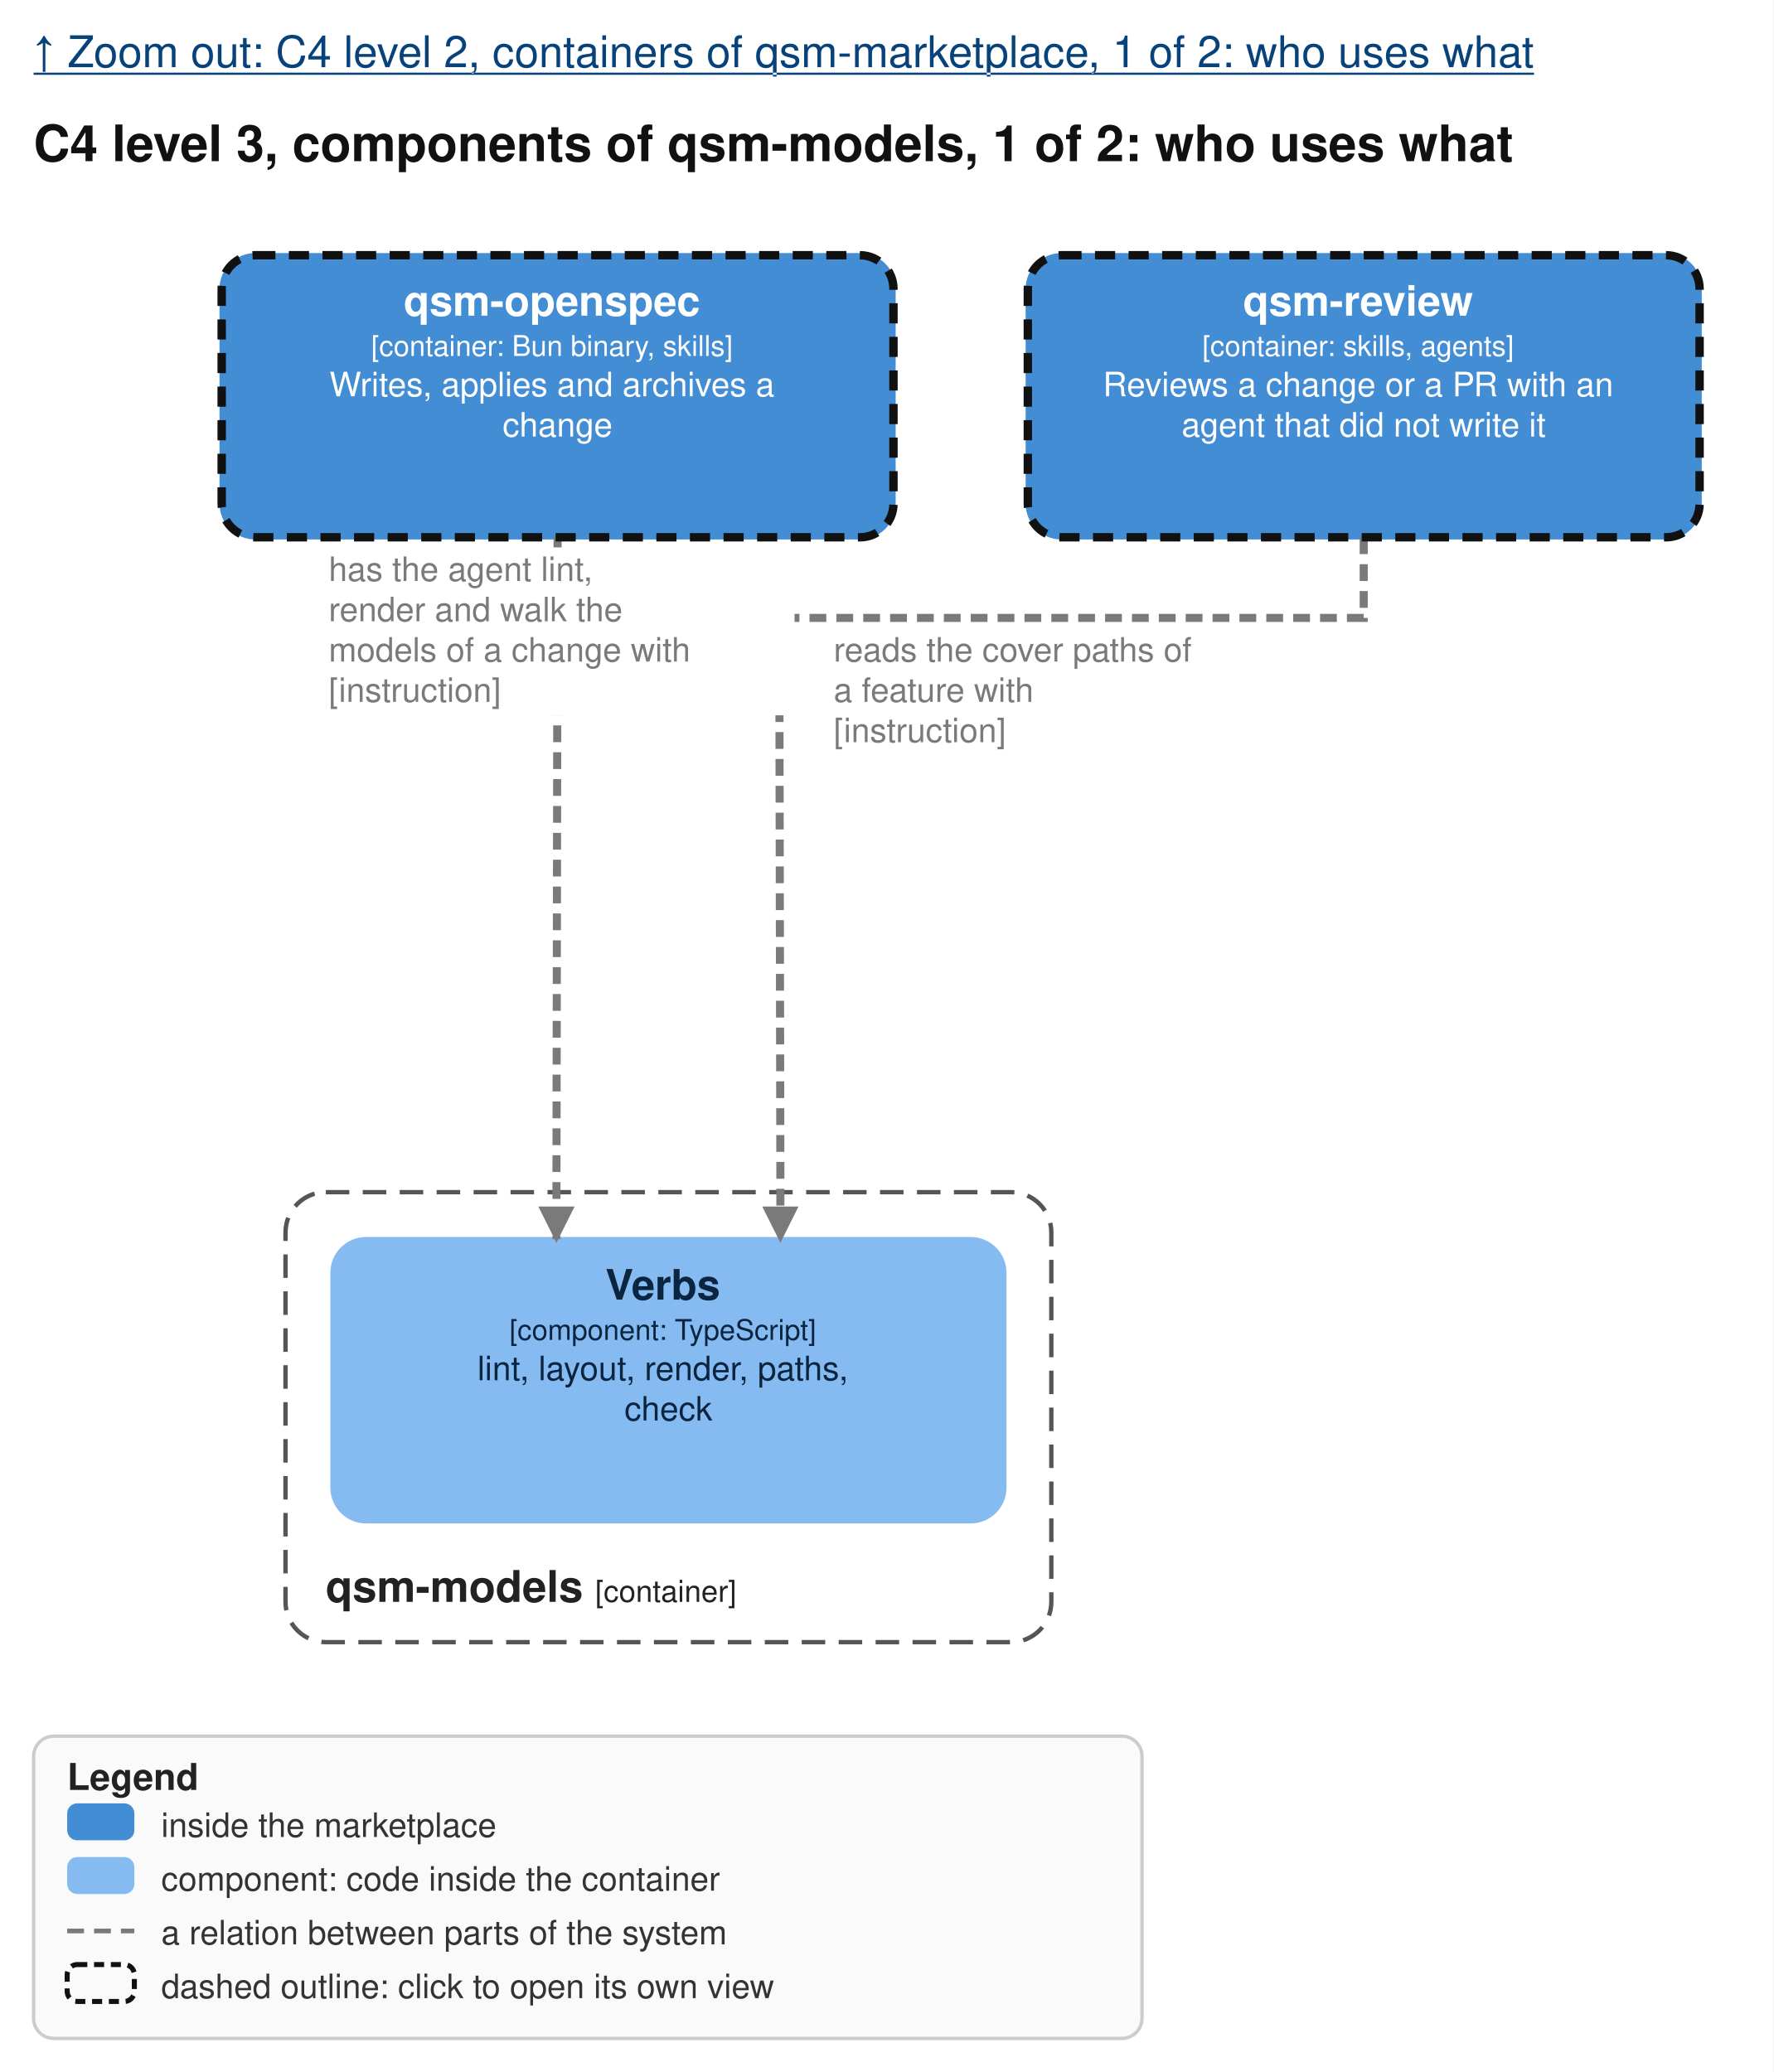
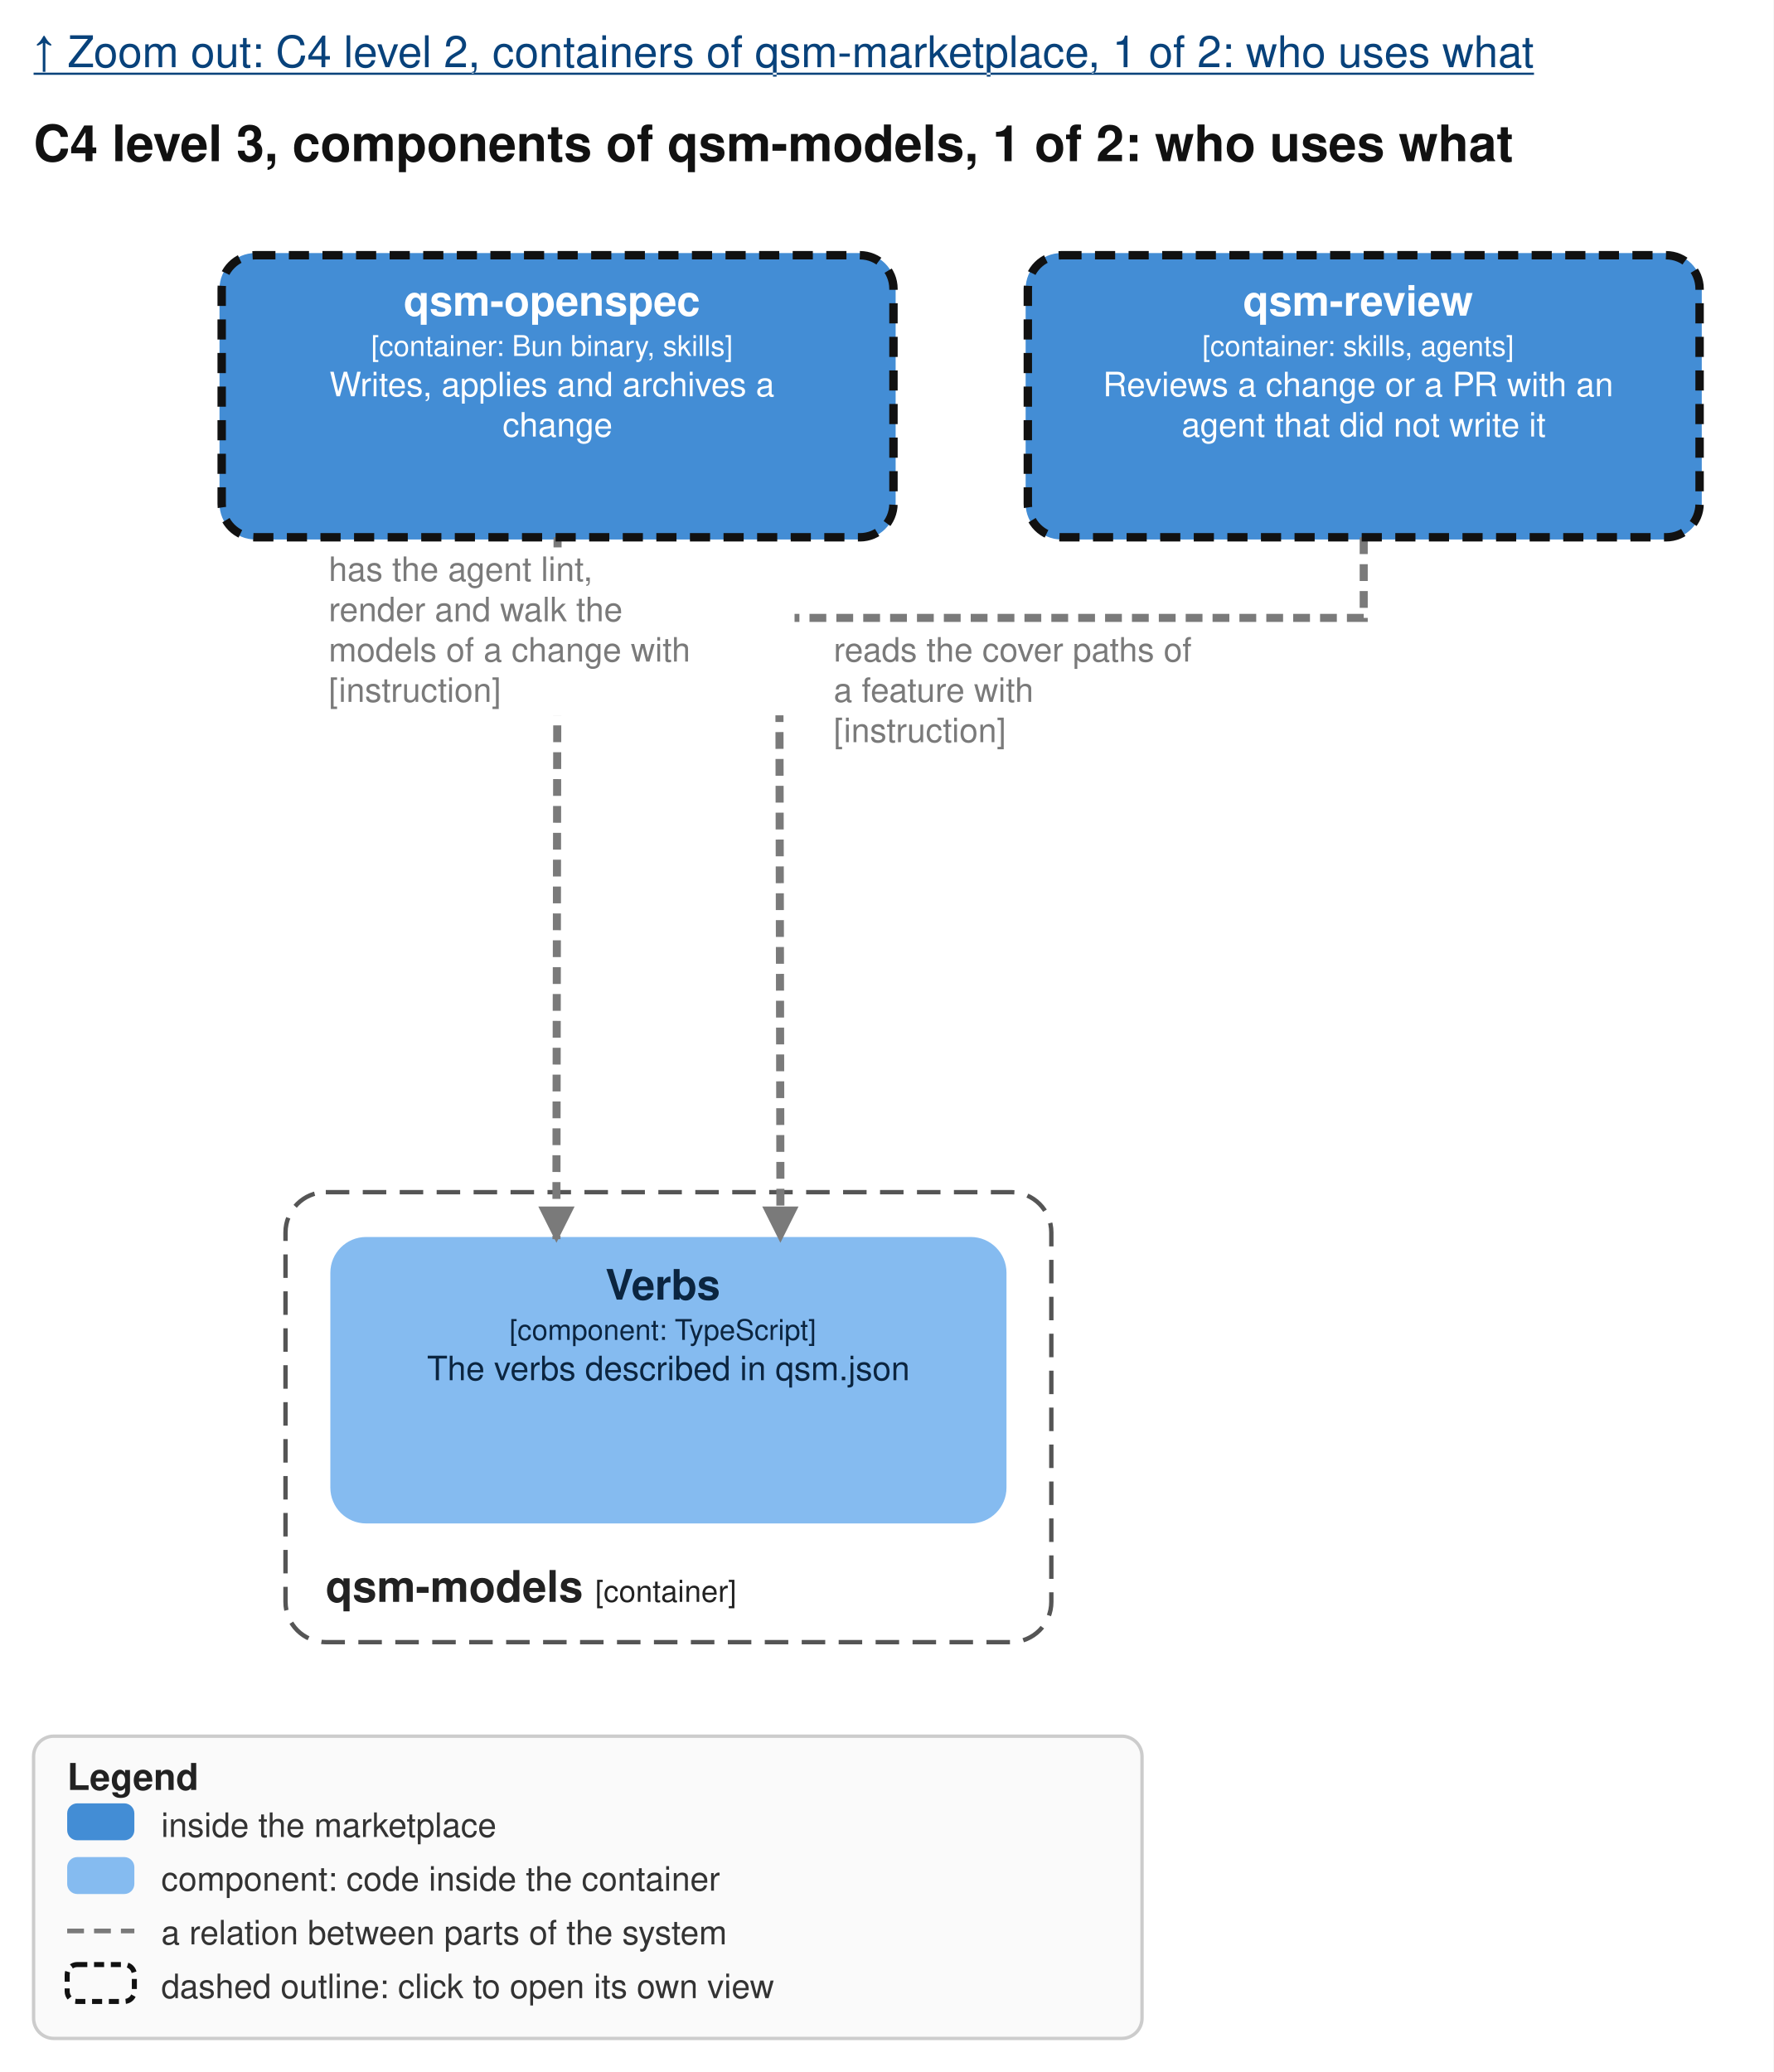
- <svg xmlns="http://www.w3.org/2000/svg" content="&lt;mxfile host=&quot;qsm-models&quot;&gt;&lt;diagram name=&quot;components-models-uses&quot; id=&quot;components-models-uses&quot;&gt;&lt;mxGraphModel grid=&quot;1&quot; gridSize=&quot;10&quot; page=&quot;0&quot;&gt;&lt;root&gt;&lt;mxCell id=&quot;0&quot;/&gt;&lt;mxCell id=&quot;1&quot; parent=&quot;0&quot;/&gt;&lt;object id=&quot;c2&quot; label=&quot;&amp;lt;b&amp;gt;%c4Name%&amp;lt;/b&amp;gt;&amp;lt;div&amp;gt;[%c4Application%]&amp;lt;/div&amp;gt;&quot; placeholders=&quot;1&quot; c4Type=&quot;ContainerScopeBoundary&quot; c4Name=&quot;qsm-models&quot; c4Application=&quot;Container&quot; c4Id=&quot;mp.models&quot;&gt;&lt;mxCell style=&quot;rounded=1;fontSize=11;whiteSpace=wrap;html=1;dashed=1;arcSize=4;fillColor=none;strokeColor=#555555;fontColor=#222222;align=left;verticalAlign=bottom;spacing=10;dashPattern=8 4;metaEdit=1;connectable=0;&quot; vertex=&quot;1&quot; parent=&quot;1&quot;&gt;&lt;mxGeometry x=&quot;75&quot; y=&quot;291&quot; width=&quot;228&quot; height=&quot;134&quot; as=&quot;geometry&quot;/&gt;&lt;/mxCell&gt;&lt;/object&gt;&lt;object id=&quot;c3&quot; label=&quot;&amp;lt;b&amp;gt;%c4Name%&amp;lt;/b&amp;gt;&amp;lt;div&amp;gt;[%c4Type%%c4TechnologySep%%c4Technology%]&amp;lt;/div&amp;gt;&amp;lt;div style=&amp;quot;font-size:11px&amp;quot;&amp;gt;%c4Description%&amp;lt;/div&amp;gt;&quot; placeholders=&quot;1&quot; c4Type=&quot;Component&quot; c4Name=&quot;Verbs&quot; c4Technology=&quot;TypeScript&quot; c4TechnologySep=&quot;: &quot; c4Description=&quot;lint, layout, render, paths, check&quot; c4Id=&quot;mp.models.cli&quot; c4Tags=&quot;&quot; c4Path=&quot;plugins/qsm-models/scripts/cli.ts&quot;&gt;&lt;mxCell style=&quot;rounded=1;whiteSpace=wrap;html=1;arcSize=10;fillColor=#85bbf0;strokeColor=#85bbf0;fontColor=#0b2540;metaEdit=1;resizable=1;&quot; vertex=&quot;1&quot; parent=&quot;1&quot;&gt;&lt;mxGeometry x=&quot;89&quot; y=&quot;305&quot; width=&quot;200&quot; height=&quot;84&quot; as=&quot;geometry&quot;/&gt;&lt;/mxCell&gt;&lt;/object&gt;&lt;object id=&quot;c4&quot; label=&quot;&amp;lt;b&amp;gt;%c4Name%&amp;lt;/b&amp;gt;&amp;lt;div&amp;gt;[%c4Type%%c4TechnologySep%%c4Technology%]&amp;lt;/div&amp;gt;&amp;lt;div style=&amp;quot;font-size:11px&amp;quot;&amp;gt;%c4Description%&amp;lt;/div&amp;gt;&quot; placeholders=&quot;1&quot; c4Type=&quot;Container&quot; c4Name=&quot;qsm-openspec&quot; c4Technology=&quot;Bun binary, skills&quot; c4TechnologySep=&quot;: &quot; c4Description=&quot;Writes, applies and archives a change&quot; c4Id=&quot;mp.spec&quot; c4Tags=&quot;&quot; c4Path=&quot;plugins/qsm-openspec&quot; c4Group=&quot;Features&quot;&gt;&lt;mxCell style=&quot;rounded=1;whiteSpace=wrap;html=1;arcSize=10;fillColor=#438dd5;strokeColor=#438dd5;fontColor=#ffffff;metaEdit=1;resizable=1;&quot; vertex=&quot;1&quot; parent=&quot;1&quot;&gt;&lt;mxGeometry x=&quot;56&quot; y=&quot;12&quot; width=&quot;200&quot; height=&quot;84&quot; as=&quot;geometry&quot;/&gt;&lt;/mxCell&gt;&lt;/object&gt;&lt;object id=&quot;c5&quot; label=&quot;&amp;lt;b&amp;gt;%c4Name%&amp;lt;/b&amp;gt;&amp;lt;div&amp;gt;[%c4Type%%c4TechnologySep%%c4Technology%]&amp;lt;/div&amp;gt;&amp;lt;div style=&amp;quot;font-size:11px&amp;quot;&amp;gt;%c4Description%&amp;lt;/div&amp;gt;&quot; placeholders=&quot;1&quot; c4Type=&quot;Container&quot; c4Name=&quot;qsm-review&quot; c4Technology=&quot;skills, agents&quot; c4TechnologySep=&quot;: &quot; c4Description=&quot;Reviews a change or a PR with an agent that did not write it&quot; c4Id=&quot;mp.review&quot; c4Tags=&quot;&quot; c4Path=&quot;plugins/qsm-review&quot; c4Group=&quot;Features&quot;&gt;&lt;mxCell style=&quot;rounded=1;whiteSpace=wrap;html=1;arcSize=10;fillColor=#438dd5;strokeColor=#438dd5;fontColor=#ffffff;metaEdit=1;resizable=1;&quot; vertex=&quot;1&quot; parent=&quot;1&quot;&gt;&lt;mxGeometry x=&quot;296&quot; y=&quot;12&quot; width=&quot;200&quot; height=&quot;84&quot; as=&quot;geometry&quot;/&gt;&lt;/mxCell&gt;&lt;/object&gt;&lt;object id=&quot;c6&quot; label=&quot;%c4Description%&quot; placeholders=&quot;1&quot; c4Type=&quot;Relationship&quot; c4Description=&quot;has the agent lint, render and walk the models of a change with [instruction]&quot;&gt;&lt;mxCell style=&quot;edgeStyle=orthogonalEdgeStyle;rounded=1;endArrow=blockThin;endFill=1;html=1;fontSize=10;strokeColor=#7a7a7a;fontColor=#7a7a7a;strokeWidth=2.4;dashed=1;metaEdit=1;&quot; edge=&quot;1&quot; parent=&quot;1&quot; source=&quot;c4&quot; target=&quot;c3&quot;&gt;&lt;mxGeometry relative=&quot;1&quot; as=&quot;geometry&quot;&gt;&lt;Array as=&quot;points&quot;&gt;&lt;mxPoint x=&quot;155.667&quot; y=&quot;286&quot;/&gt;&lt;/Array&gt;&lt;/mxGeometry&gt;&lt;/mxCell&gt;&lt;/object&gt;&lt;object id=&quot;c7&quot; label=&quot;%c4Description%&quot; placeholders=&quot;1&quot; c4Type=&quot;Relationship&quot; c4Description=&quot;reads the cover paths of a feature with [instruction]&quot;&gt;&lt;mxCell style=&quot;edgeStyle=orthogonalEdgeStyle;rounded=1;endArrow=blockThin;endFill=1;html=1;fontSize=10;strokeColor=#7a7a7a;fontColor=#7a7a7a;strokeWidth=2.4;dashed=1;metaEdit=1;&quot; edge=&quot;1&quot; parent=&quot;1&quot; source=&quot;c5&quot; target=&quot;c3&quot;&gt;&lt;mxGeometry relative=&quot;1&quot; as=&quot;geometry&quot;&gt;&lt;Array as=&quot;points&quot;&gt;&lt;mxPoint x=&quot;396&quot; y=&quot;120&quot;/&gt;&lt;mxPoint x=&quot;222&quot; y=&quot;120&quot;/&gt;&lt;mxPoint x=&quot;222.333&quot; y=&quot;286&quot;/&gt;&lt;/Array&gt;&lt;/mxGeometry&gt;&lt;/mxCell&gt;&lt;/object&gt;&lt;/root&gt;&lt;/mxGraphModel&gt;&lt;/diagram&gt;&lt;/mxfile&gt;" width="528" height="617" viewBox="-10 -64 528 617" font-family="Helvetica, Arial, sans-serif">
+ <svg xmlns="http://www.w3.org/2000/svg" content="&lt;mxfile host=&quot;qsm-models&quot;&gt;&lt;diagram name=&quot;components-models-uses&quot; id=&quot;components-models-uses&quot;&gt;&lt;mxGraphModel grid=&quot;1&quot; gridSize=&quot;10&quot; page=&quot;0&quot;&gt;&lt;root&gt;&lt;mxCell id=&quot;0&quot;/&gt;&lt;mxCell id=&quot;1&quot; parent=&quot;0&quot;/&gt;&lt;object id=&quot;c2&quot; label=&quot;&amp;lt;b&amp;gt;%c4Name%&amp;lt;/b&amp;gt;&amp;lt;div&amp;gt;[%c4Application%]&amp;lt;/div&amp;gt;&quot; placeholders=&quot;1&quot; c4Type=&quot;ContainerScopeBoundary&quot; c4Name=&quot;qsm-models&quot; c4Application=&quot;Container&quot; c4Id=&quot;mp.models&quot;&gt;&lt;mxCell style=&quot;rounded=1;fontSize=11;whiteSpace=wrap;html=1;dashed=1;arcSize=4;fillColor=none;strokeColor=#555555;fontColor=#222222;align=left;verticalAlign=bottom;spacing=10;dashPattern=8 4;metaEdit=1;connectable=0;&quot; vertex=&quot;1&quot; parent=&quot;1&quot;&gt;&lt;mxGeometry x=&quot;75&quot; y=&quot;291&quot; width=&quot;228&quot; height=&quot;134&quot; as=&quot;geometry&quot;/&gt;&lt;/mxCell&gt;&lt;/object&gt;&lt;object id=&quot;c3&quot; label=&quot;&amp;lt;b&amp;gt;%c4Name%&amp;lt;/b&amp;gt;&amp;lt;div&amp;gt;[%c4Type%%c4TechnologySep%%c4Technology%]&amp;lt;/div&amp;gt;&amp;lt;div style=&amp;quot;font-size:11px&amp;quot;&amp;gt;%c4Description%&amp;lt;/div&amp;gt;&quot; placeholders=&quot;1&quot; c4Type=&quot;Component&quot; c4Name=&quot;Verbs&quot; c4Technology=&quot;TypeScript&quot; c4TechnologySep=&quot;: &quot; c4Description=&quot;The verbs described in qsm.json&quot; c4Id=&quot;mp.models.cli&quot; c4Tags=&quot;&quot; c4Path=&quot;plugins/qsm-models/scripts/cli.ts&quot;&gt;&lt;mxCell style=&quot;rounded=1;whiteSpace=wrap;html=1;arcSize=10;fillColor=#85bbf0;strokeColor=#85bbf0;fontColor=#0b2540;metaEdit=1;resizable=1;&quot; vertex=&quot;1&quot; parent=&quot;1&quot;&gt;&lt;mxGeometry x=&quot;89&quot; y=&quot;305&quot; width=&quot;200&quot; height=&quot;84&quot; as=&quot;geometry&quot;/&gt;&lt;/mxCell&gt;&lt;/object&gt;&lt;object id=&quot;c4&quot; label=&quot;&amp;lt;b&amp;gt;%c4Name%&amp;lt;/b&amp;gt;&amp;lt;div&amp;gt;[%c4Type%%c4TechnologySep%%c4Technology%]&amp;lt;/div&amp;gt;&amp;lt;div style=&amp;quot;font-size:11px&amp;quot;&amp;gt;%c4Description%&amp;lt;/div&amp;gt;&quot; placeholders=&quot;1&quot; c4Type=&quot;Container&quot; c4Name=&quot;qsm-openspec&quot; c4Technology=&quot;Bun binary, skills&quot; c4TechnologySep=&quot;: &quot; c4Description=&quot;Writes, applies and archives a change&quot; c4Id=&quot;mp.spec&quot; c4Tags=&quot;&quot; c4Path=&quot;plugins/qsm-openspec&quot; c4Group=&quot;Features&quot;&gt;&lt;mxCell style=&quot;rounded=1;whiteSpace=wrap;html=1;arcSize=10;fillColor=#438dd5;strokeColor=#438dd5;fontColor=#ffffff;metaEdit=1;resizable=1;&quot; vertex=&quot;1&quot; parent=&quot;1&quot;&gt;&lt;mxGeometry x=&quot;56&quot; y=&quot;12&quot; width=&quot;200&quot; height=&quot;84&quot; as=&quot;geometry&quot;/&gt;&lt;/mxCell&gt;&lt;/object&gt;&lt;object id=&quot;c5&quot; label=&quot;&amp;lt;b&amp;gt;%c4Name%&amp;lt;/b&amp;gt;&amp;lt;div&amp;gt;[%c4Type%%c4TechnologySep%%c4Technology%]&amp;lt;/div&amp;gt;&amp;lt;div style=&amp;quot;font-size:11px&amp;quot;&amp;gt;%c4Description%&amp;lt;/div&amp;gt;&quot; placeholders=&quot;1&quot; c4Type=&quot;Container&quot; c4Name=&quot;qsm-review&quot; c4Technology=&quot;skills, agents&quot; c4TechnologySep=&quot;: &quot; c4Description=&quot;Reviews a change or a PR with an agent that did not write it&quot; c4Id=&quot;mp.review&quot; c4Tags=&quot;&quot; c4Path=&quot;plugins/qsm-review&quot; c4Group=&quot;Features&quot;&gt;&lt;mxCell style=&quot;rounded=1;whiteSpace=wrap;html=1;arcSize=10;fillColor=#438dd5;strokeColor=#438dd5;fontColor=#ffffff;metaEdit=1;resizable=1;&quot; vertex=&quot;1&quot; parent=&quot;1&quot;&gt;&lt;mxGeometry x=&quot;296&quot; y=&quot;12&quot; width=&quot;200&quot; height=&quot;84&quot; as=&quot;geometry&quot;/&gt;&lt;/mxCell&gt;&lt;/object&gt;&lt;object id=&quot;c6&quot; label=&quot;%c4Description%&quot; placeholders=&quot;1&quot; c4Type=&quot;Relationship&quot; c4Description=&quot;has the agent lint, render and walk the models of a change with [instruction]&quot;&gt;&lt;mxCell style=&quot;edgeStyle=orthogonalEdgeStyle;rounded=1;endArrow=blockThin;endFill=1;html=1;fontSize=10;strokeColor=#7a7a7a;fontColor=#7a7a7a;strokeWidth=2.4;dashed=1;metaEdit=1;&quot; edge=&quot;1&quot; parent=&quot;1&quot; source=&quot;c4&quot; target=&quot;c3&quot;&gt;&lt;mxGeometry relative=&quot;1&quot; as=&quot;geometry&quot;&gt;&lt;Array as=&quot;points&quot;&gt;&lt;mxPoint x=&quot;155.667&quot; y=&quot;286&quot;/&gt;&lt;/Array&gt;&lt;/mxGeometry&gt;&lt;/mxCell&gt;&lt;/object&gt;&lt;object id=&quot;c7&quot; label=&quot;%c4Description%&quot; placeholders=&quot;1&quot; c4Type=&quot;Relationship&quot; c4Description=&quot;reads the cover paths of a feature with [instruction]&quot;&gt;&lt;mxCell style=&quot;edgeStyle=orthogonalEdgeStyle;rounded=1;endArrow=blockThin;endFill=1;html=1;fontSize=10;strokeColor=#7a7a7a;fontColor=#7a7a7a;strokeWidth=2.4;dashed=1;metaEdit=1;&quot; edge=&quot;1&quot; parent=&quot;1&quot; source=&quot;c5&quot; target=&quot;c3&quot;&gt;&lt;mxGeometry relative=&quot;1&quot; as=&quot;geometry&quot;&gt;&lt;Array as=&quot;points&quot;&gt;&lt;mxPoint x=&quot;396&quot; y=&quot;120&quot;/&gt;&lt;mxPoint x=&quot;222&quot; y=&quot;120&quot;/&gt;&lt;mxPoint x=&quot;222.333&quot; y=&quot;286&quot;/&gt;&lt;/Array&gt;&lt;/mxGeometry&gt;&lt;/mxCell&gt;&lt;/object&gt;&lt;/root&gt;&lt;/mxGraphModel&gt;&lt;/diagram&gt;&lt;/mxfile&gt;" width="528" height="617" viewBox="-10 -64 528 617" font-family="Helvetica, Arial, sans-serif">
  <defs>
    <marker id="a08427b" viewBox="0 0 10 10" refX="9" refY="5" markerWidth="4.5" markerHeight="4.5" orient="auto">
      <path d="M0,0L10,5L0,10z" fill="#08427b" />
    </marker>
    <marker id="a6b4fbb" viewBox="0 0 10 10" refX="9" refY="5" markerWidth="4.5" markerHeight="4.5" orient="auto">
      <path d="M0,0L10,5L0,10z" fill="#6b4fbb" />
    </marker>
    <marker id="ac2410c" viewBox="0 0 10 10" refX="9" refY="5" markerWidth="4.5" markerHeight="4.5" orient="auto">
      <path d="M0,0L10,5L0,10z" fill="#c2410c" />
    </marker>
    <marker id="a15803d" viewBox="0 0 10 10" refX="9" refY="5" markerWidth="4.5" markerHeight="4.5" orient="auto">
      <path d="M0,0L10,5L0,10z" fill="#15803d" />
    </marker>
    <marker id="a0f766e" viewBox="0 0 10 10" refX="9" refY="5" markerWidth="4.5" markerHeight="4.5" orient="auto">
      <path d="M0,0L10,5L0,10z" fill="#0f766e" />
    </marker>
    <marker id="ab91c1c" viewBox="0 0 10 10" refX="9" refY="5" markerWidth="4.5" markerHeight="4.5" orient="auto">
      <path d="M0,0L10,5L0,10z" fill="#b91c1c" />
    </marker>
    <marker id="a7a7a7a" viewBox="0 0 10 10" refX="9" refY="5" markerWidth="4.5" markerHeight="4.5" orient="auto">
      <path d="M0,0L10,5L0,10z" fill="#7a7a7a" />
    </marker>
  </defs>
  <rect x="-10" y="-64" width="528" height="617" fill="#ffffff" />
  <text x="0" y="-16" font-size="15" font-weight="bold" fill="#111111">C4 level 3, components of qsm-models, 1 of 2: who uses what</text>
  <rect x="75" y="291" width="228" height="134" rx="12" fill="none" stroke="#555555" stroke-width="1.3" stroke-dasharray="7 4" />
  <rect x="89" y="305" width="200" height="84" rx="10" fill="#85bbf0" stroke="#85bbf0" stroke-width="1.3" />
  <text x="189" y="323" text-anchor="middle" fill="#0b2540">
    <tspan font-size="12.5" font-weight="bold">Verbs</tspan>
    <tspan x="189" dy="12" font-size="8.5">[component: TypeScript]</tspan>
-     <tspan x="189" dy="12" font-size="10">lint, layout, render, paths,</tspan>
-     <tspan x="189" dy="12" font-size="10">check</tspan>
+     <tspan x="189" dy="12" font-size="10">The verbs described in qsm.json</tspan>
  </text>
  <rect x="56" y="12" width="200" height="84" rx="10" fill="#438dd5" stroke="#438dd5" stroke-width="1.3" />
  <text x="156" y="30" text-anchor="middle" fill="#ffffff">
    <tspan font-size="12.5" font-weight="bold">qsm-openspec</tspan>
    <tspan x="156" dy="12" font-size="8.5">[container: Bun binary, skills]</tspan>
    <tspan x="156" dy="12" font-size="10">Writes, applies and archives a</tspan>
    <tspan x="156" dy="12" font-size="10">change</tspan>
  </text>
  <rect x="296" y="12" width="200" height="84" rx="10" fill="#438dd5" stroke="#438dd5" stroke-width="1.3" />
  <text x="396" y="30" text-anchor="middle" fill="#ffffff">
    <tspan font-size="12.5" font-weight="bold">qsm-review</tspan>
    <tspan x="396" dy="12" font-size="8.5">[container: skills, agents]</tspan>
    <tspan x="396" dy="12" font-size="10">Reviews a change or a PR with an</tspan>
    <tspan x="396" dy="12" font-size="10">agent that did not write it</tspan>
  </text>
  <polyline points="156,96 155.667,286 155.667,305" fill="none" stroke="#7a7a7a" stroke-width="2.4" stroke-dasharray="5 3" marker-end="url(#a7a7a7a)" />
  <polyline points="396,96 396,120 222,120 222.333,286 222.333,305" fill="none" stroke="#7a7a7a" stroke-width="2.4" stroke-dasharray="5 3" marker-end="url(#a7a7a7a)" />
  <rect x="83" y="398" width="192" height="20" fill="#ffffff" />
  <text x="87" y="413" font-size="13" font-weight="bold" fill="#222222">qsm-models <tspan font-size="9" font-weight="normal">[container]</tspan>
  </text>
  <rect x="84.85" y="99" width="141.7" height="50" rx="2" fill="#ffffff" />
  <text x="87.85" y="109" font-size="10" fill="#7a7a7a">
    <tspan x="87.85" dy="0">has the agent lint,</tspan>
    <tspan x="87.85" dy="12">render and walk the</tspan>
    <tspan x="87.85" dy="12">models of a change with</tspan>
    <tspan x="87.85" dy="12">[instruction]</tspan>
  </text>
  <rect x="235.2" y="123" width="147.6" height="38" rx="2" fill="#ffffff" />
  <text x="238.2" y="133" font-size="10" fill="#7a7a7a">
    <tspan x="238.2" dy="0">reads the cover paths of</tspan>
    <tspan x="238.2" dy="12">a feature with</tspan>
    <tspan x="238.2" dy="12">[instruction]</tspan>
  </text>
  <rect x="0" y="453" width="330" height="90" rx="6" fill="#fafafa" stroke="#cccccc" />
  <text x="10" y="469" font-size="11" font-weight="bold" fill="#222222">Legend</text>
  <rect x="10" y="473" width="20" height="11" rx="3" fill="#438dd5" />
  <text x="38" y="483" font-size="10" fill="#333333">inside the marketplace</text>
  <rect x="10" y="489" width="20" height="11" rx="3" fill="#85bbf0" />
  <text x="38" y="499" font-size="10" fill="#333333">component: code inside the container</text>
  <line x1="10" y1="511" x2="30" y2="511" stroke="#7a7a7a" stroke-width="1.4" stroke-dasharray="5 3" />
  <text x="38" y="515" font-size="10" fill="#333333">a relation between parts of the system</text>
  <rect x="10" y="521" width="20" height="11" rx="3" fill="none" stroke="#111111" stroke-width="1.5" stroke-dasharray="3 2" />
  <text x="38" y="531" font-size="10" fill="#333333">dashed outline: click to open its own view</text>
  <g class="zoom-links">
    <a href="marketplace.components-spec.drawio.svg">
      <rect x="56" y="12" width="200" height="84" rx="10" fill="#ffffff" fill-opacity="0" stroke="#111111" stroke-width="2.5" stroke-dasharray="6 4" style="cursor: pointer" />
    </a>
    <a href="marketplace.components-review.drawio.svg">
      <rect x="296" y="12" width="200" height="84" rx="10" fill="#ffffff" fill-opacity="0" stroke="#111111" stroke-width="2.5" stroke-dasharray="6 4" style="cursor: pointer" />
    </a>
    <a href="marketplace.containers-uses.drawio.svg">
      <text x="0" y="-44" font-size="13" fill="#08427b" text-decoration="underline">↑ Zoom out: C4 level 2, containers of qsm-marketplace, 1 of 2: who uses what</text>
    </a>
    <a href="marketplace.components-models-depends.drawio.svg">
      <text x="520" y="-44" font-size="13" fill="#08427b" text-decoration="underline">→ 2 of 2: what depends on what</text>
    </a>
  </g>
</svg>
